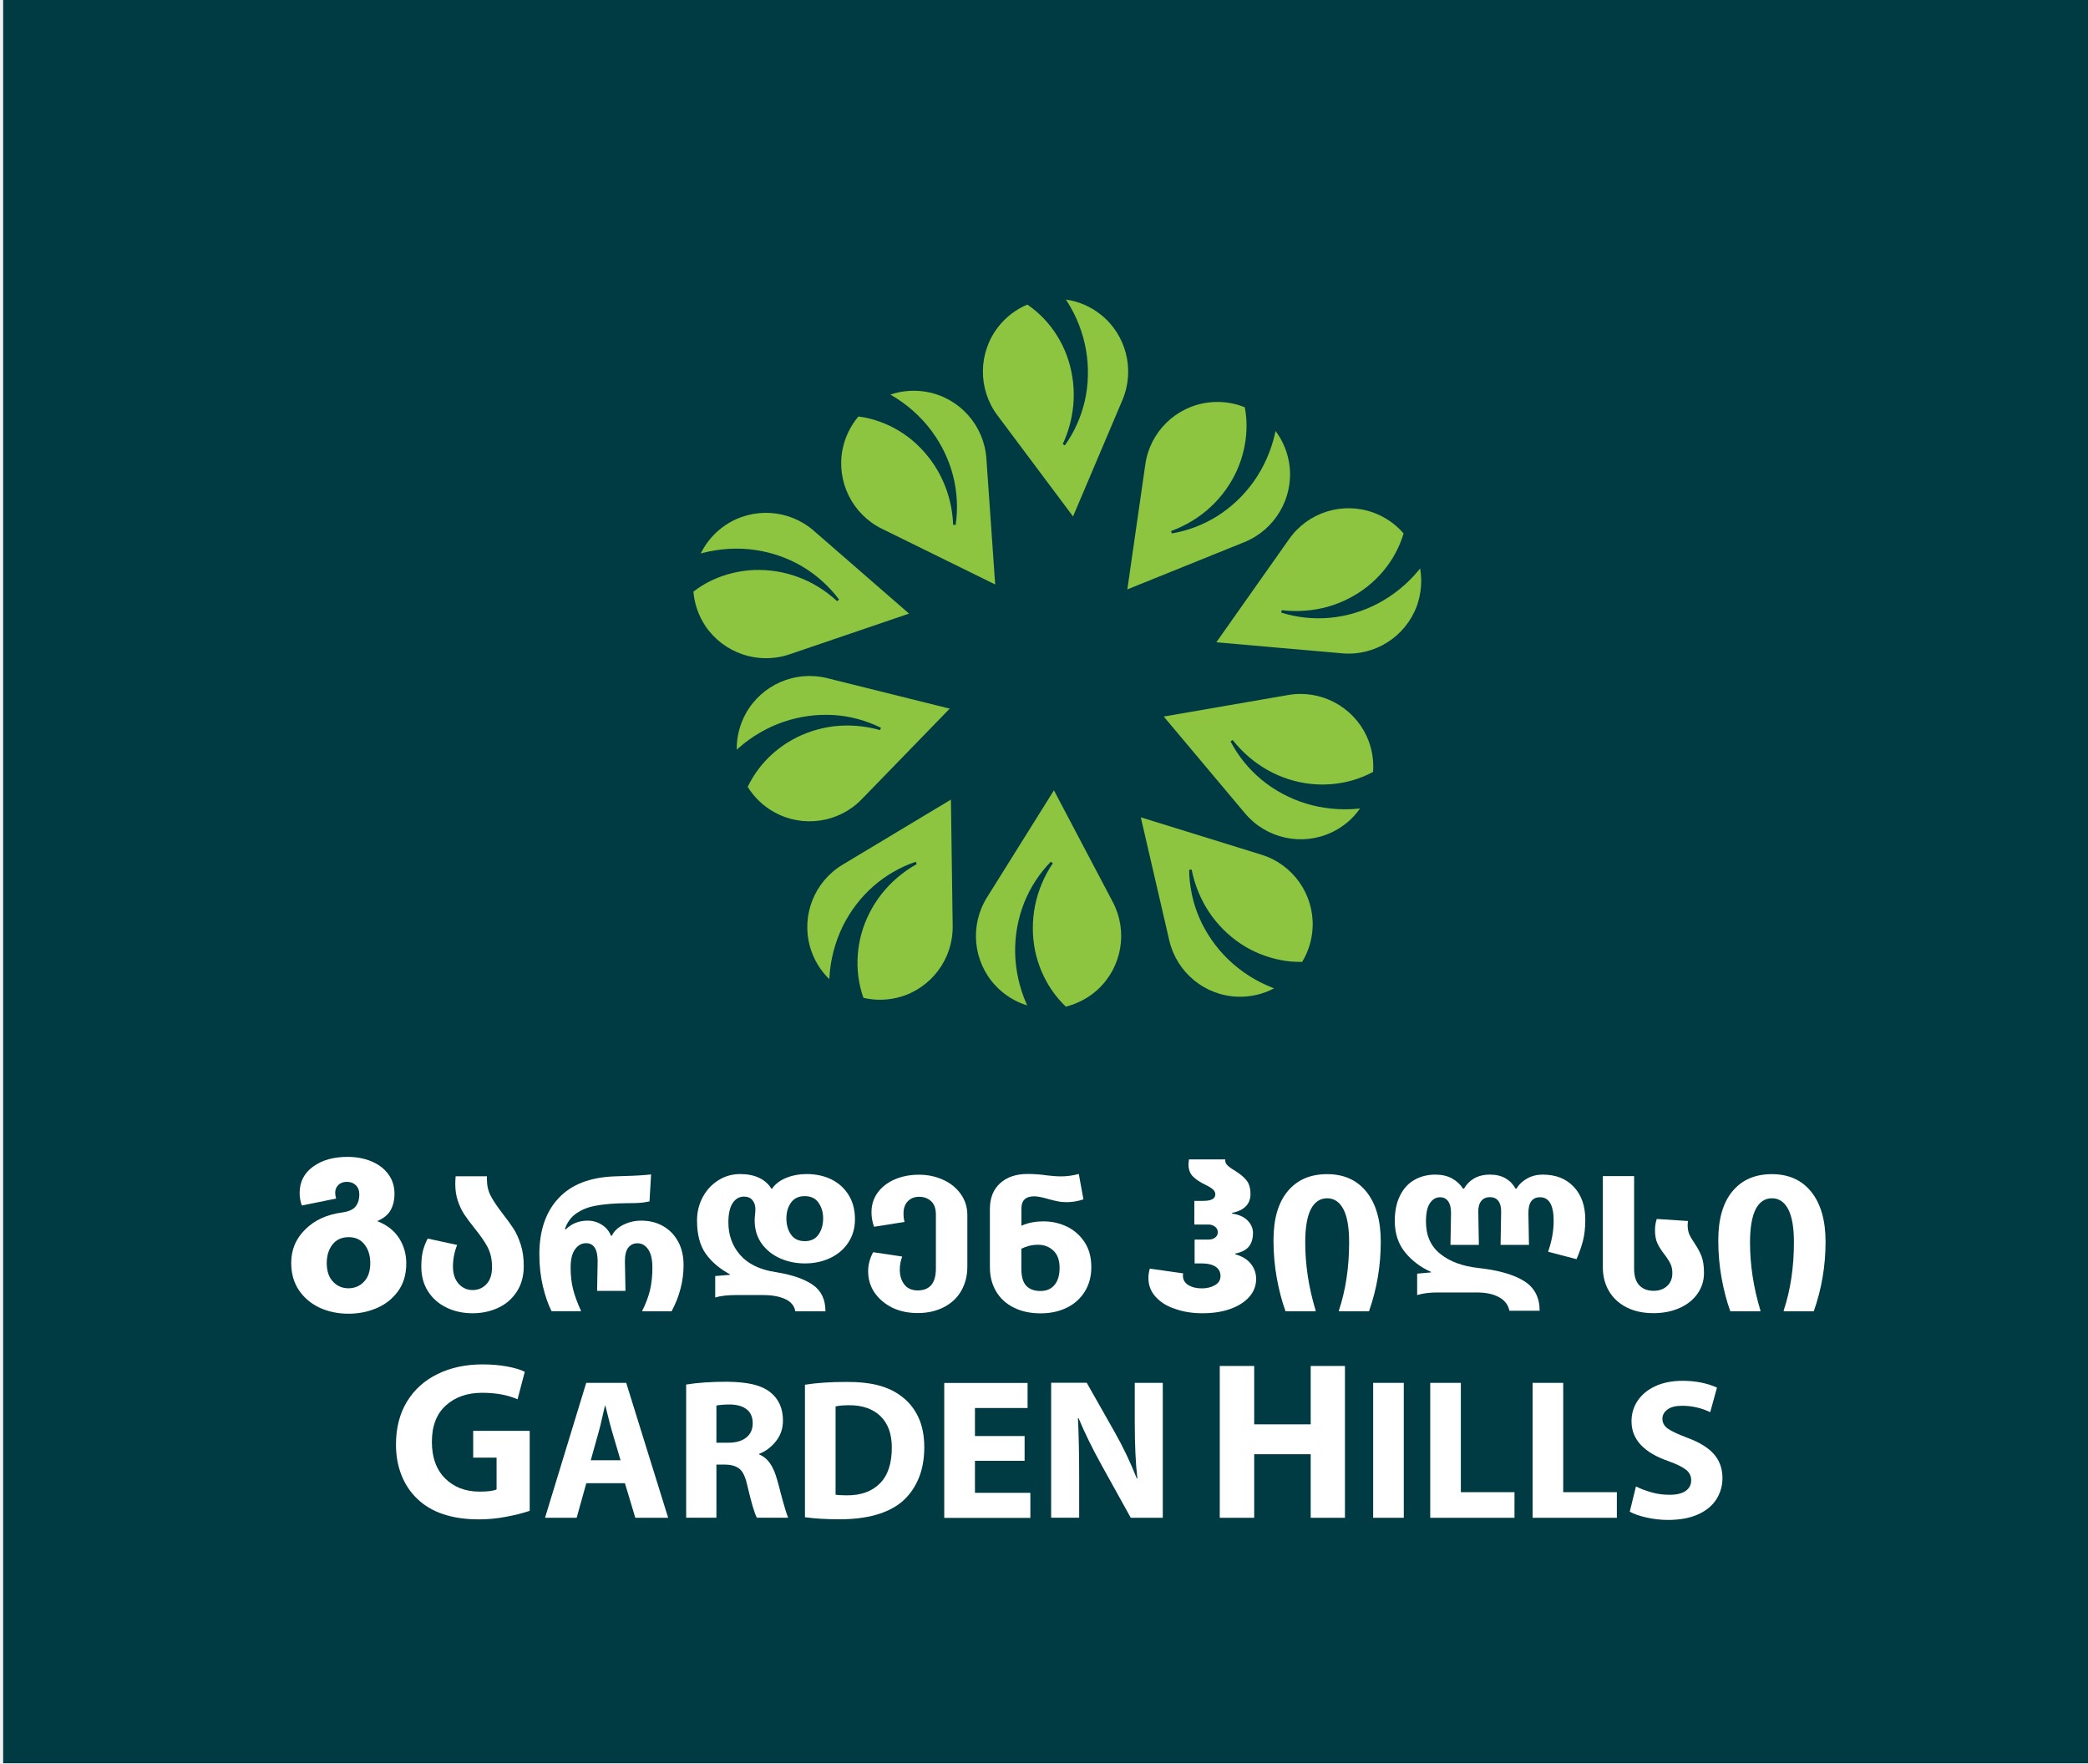
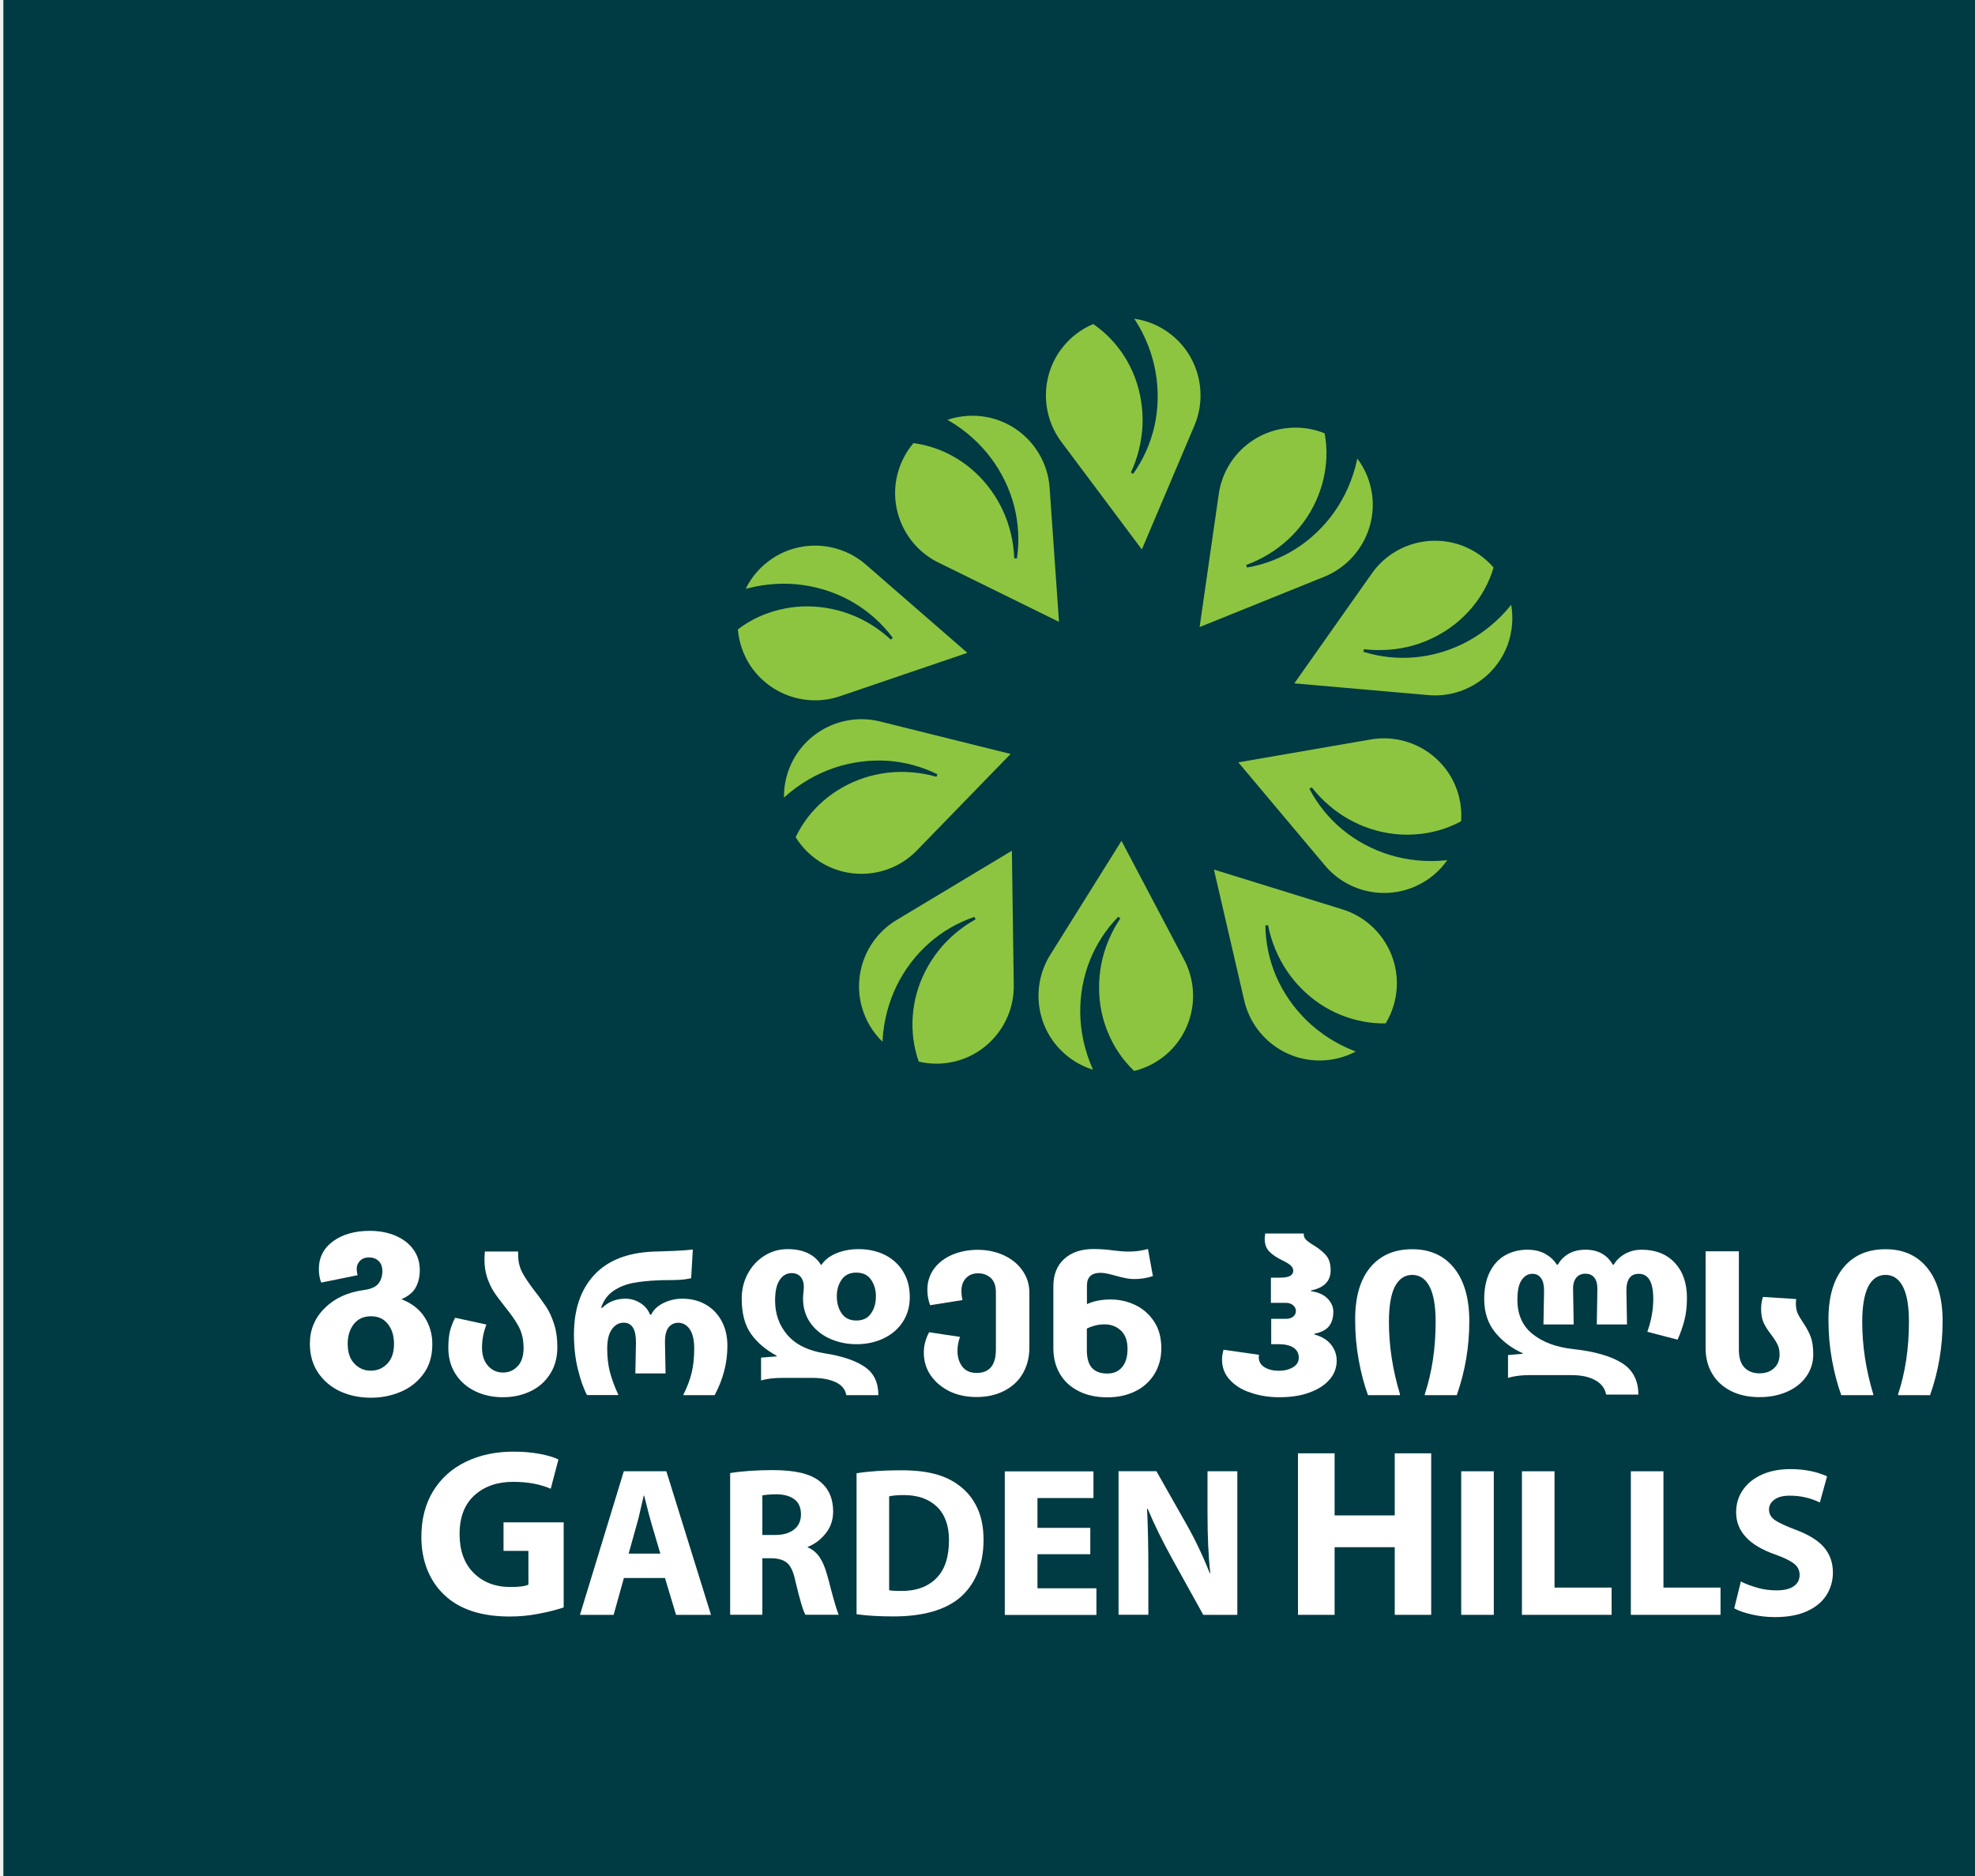
- <svg xmlns="http://www.w3.org/2000/svg" version="1.1" id="Layer_1" x="0px" y="0px" viewBox="0 0 225 190" style="enable-background:new 0 0 225 190;" xml:space="preserve">
+ <svg xmlns="http://www.w3.org/2000/svg" version="1.1" id="Layer_1" x="0px" y="0px" viewBox="0 0 200 190" style="enable-background:new 0 0 200 190;" xml:space="preserve">
  <style type="text/css">
	.st0{fill:#003A42;}
	.st1{fill:#FFFFFF;}
	.st2{fill:#8DC540;}
	.st3{fill:none;stroke:#FFFFFF;stroke-miterlimit:10;}
	.st4{font-family:'HelveticaNeueLTGEO-75Bold';}
	.st5{font-size:16.72px;}
	.st6{font-family:'HelveticaNeueLTGEO-45Lights';}
	.st7{font-size:14.331px;}
</style>
  <rect x="0.34" y="0" class="st0" width="225" height="190" />
  <g>
    <path class="st1" d="M32.22,139.04c-0.56-0.83-0.84-1.81-0.84-2.96c0-1.41,0.5-2.61,1.51-3.6c1-1,2.33-1.61,3.98-1.83   c0.71-0.1,1.2-0.32,1.46-0.66s0.39-0.76,0.39-1.26c0-0.44-0.13-0.78-0.38-1.02c-0.25-0.24-0.57-0.36-0.96-0.36   c-0.39,0-0.7,0.11-0.92,0.34c-0.23,0.23-0.34,0.5-0.34,0.83c0,0.19,0.03,0.4,0.1,0.63l-3.69,0.75c-0.16-0.4-0.24-0.86-0.24-1.36   c0-1.2,0.49-2.14,1.46-2.84c0.97-0.7,2.2-1.04,3.69-1.04c0.99,0,1.87,0.17,2.63,0.5c0.77,0.33,1.37,0.8,1.8,1.4   c0.43,0.6,0.64,1.29,0.64,2.09c0,0.66-0.14,1.24-0.41,1.74c-0.27,0.49-0.75,0.89-1.43,1.18v0.02c1.04,0.41,1.81,1.01,2.33,1.82   c0.52,0.81,0.78,1.72,0.78,2.72c0,1.2-0.3,2.21-0.9,3.02c-0.6,0.82-1.37,1.42-2.32,1.82s-1.95,0.59-3,0.59   c-1.12,0-2.14-0.21-3.08-0.63C33.53,140.49,32.78,139.86,32.22,139.04z M39.9,136.1c0-0.81-0.21-1.48-0.62-2   c-0.41-0.53-0.98-0.79-1.71-0.79c-0.74,0-1.32,0.26-1.74,0.79c-0.41,0.53-0.62,1.19-0.62,2c0,0.86,0.22,1.53,0.67,2   c0.45,0.48,1,0.72,1.66,0.72c0.68,0,1.24-0.24,1.69-0.72C39.68,137.63,39.9,136.96,39.9,136.1z" />
    <path class="st1" d="M46.13,139.16c-0.49-0.76-0.73-1.65-0.73-2.68c0-0.66,0.06-1.22,0.17-1.68c0.12-0.46,0.29-0.91,0.52-1.34   l3.17,0.69c-0.3,0.76-0.45,1.54-0.45,2.33s0.21,1.41,0.62,1.86c0.41,0.45,0.91,0.67,1.5,0.67c0.59,0,1.09-0.21,1.49-0.64   c0.4-0.42,0.6-1.04,0.6-1.84c0-0.82-0.16-1.53-0.47-2.13s-0.79-1.28-1.42-2.06c-0.46-0.58-0.83-1.07-1.1-1.48   c-0.27-0.41-0.5-0.89-0.69-1.45s-0.28-1.17-0.28-1.84c0-0.17,0.01-0.45,0.04-0.82h3.37v0.32c0,0.68,0.14,1.27,0.41,1.79   c0.27,0.52,0.7,1.15,1.27,1.9c0.49,0.62,0.88,1.17,1.19,1.64s0.56,1.05,0.78,1.73s0.32,1.45,0.32,2.31c0,1.04-0.24,1.94-0.73,2.71   c-0.49,0.77-1.15,1.36-2,1.76c-0.84,0.4-1.77,0.6-2.79,0.6c-1.02,0-1.95-0.2-2.78-0.6C47.28,140.5,46.62,139.92,46.13,139.16z" />
    <path class="st1" d="M73.07,133.78c0.4,0.73,0.59,1.57,0.59,2.54c0,1.71-0.43,3.37-1.29,4.98H69.2v-0.04   c0.39-0.78,0.67-1.52,0.84-2.22c0.17-0.71,0.26-1.52,0.26-2.44c0-0.88-0.15-1.54-0.45-1.97c-0.3-0.44-0.69-0.66-1.17-0.66   c-0.4,0-0.73,0.16-0.98,0.47c-0.25,0.32-0.37,0.83-0.36,1.55l0.06,3.11h-3.06l0.06-3.13c0.01-1.34-0.4-2.01-1.25-2.01   c-0.47,0-0.87,0.22-1.19,0.67s-0.47,1.1-0.47,1.96c0,0.86,0.09,1.65,0.27,2.35s0.46,1.47,0.85,2.31v0.04h-3.17   c-0.36-0.69-0.67-1.58-0.93-2.65c-0.26-1.08-0.39-2.24-0.39-3.47c0-2.55,0.68-4.56,2.05-6.04c1.37-1.48,3.38-2.27,6.04-2.37   l1.19-0.04c1.14-0.03,2.06-0.09,2.76-0.17l-0.17,2.91c-0.42,0.09-0.8,0.14-1.15,0.16c-0.35,0.02-0.79,0.03-1.31,0.03   c-0.37,0-0.66,0.01-0.86,0.02c-0.99,0.04-1.85,0.13-2.58,0.27c-0.73,0.14-1.38,0.4-1.97,0.8s-1.01,0.97-1.25,1.72h0.11   c0.63-0.62,1.42-0.93,2.35-0.93c0.53,0,1.03,0.14,1.5,0.43c0.47,0.29,0.8,0.68,1,1.19h0.11c0.23-0.49,0.64-0.88,1.24-1.18   c0.6-0.29,1.23-0.44,1.91-0.44c0.88,0,1.66,0.19,2.35,0.58S72.67,133.05,73.07,133.78z" />
    <path class="st1" d="M82.23,139.55h-2.96c-0.89,0-1.63,0.09-2.2,0.26v-2.31l1.58-0.13v-0.06c-1.09-0.59-1.96-1.32-2.59-2.2   c-0.63-0.88-0.95-2.08-0.95-3.6c0-0.92,0.21-1.76,0.62-2.52c0.41-0.76,0.97-1.37,1.68-1.81c0.71-0.45,1.5-0.67,2.36-0.67   c0.79,0,1.47,0.14,2.04,0.41c0.57,0.27,1.01,0.67,1.33,1.19h0.04c0.33-0.5,0.84-0.9,1.52-1.18c0.68-0.28,1.43-0.42,2.23-0.42   c1.01,0,1.9,0.2,2.69,0.59c0.78,0.4,1.4,0.96,1.84,1.69c0.45,0.73,0.67,1.6,0.67,2.59c0,0.95-0.24,1.78-0.71,2.5   c-0.47,0.72-1.12,1.28-1.94,1.67s-1.73,0.59-2.74,0.59c-0.95,0-1.84-0.18-2.66-0.54s-1.49-0.89-2-1.59   c-0.5-0.7-0.76-1.54-0.76-2.51c0-0.14,0.01-0.34,0.04-0.6c0.03-0.26,0.04-0.46,0.04-0.6c0-0.4-0.11-0.73-0.32-0.98   s-0.52-0.38-0.91-0.38c-0.5,0-0.91,0.23-1.22,0.7c-0.31,0.47-0.46,1.16-0.46,2.08c0,1.37,0.42,2.54,1.27,3.51   c0.85,0.97,2.11,1.58,3.78,1.84c1.75,0.27,3.1,0.73,4.02,1.36c0.93,0.63,1.39,1.59,1.39,2.87H85.7c-0.1-0.59-0.46-1.03-1.09-1.32   C83.98,139.69,83.19,139.55,82.23,139.55z M88.7,131.28c0-0.63-0.16-1.19-0.49-1.67c-0.32-0.48-0.82-0.72-1.5-0.72   c-0.66,0-1.15,0.24-1.48,0.71s-0.49,1.04-0.49,1.68c0,0.68,0.16,1.26,0.49,1.74s0.82,0.72,1.5,0.72c0.66,0,1.15-0.24,1.48-0.72   S88.7,131.96,88.7,131.28z" />
    <path class="st1" d="M94.25,139.3c-0.47-0.68-0.7-1.46-0.7-2.32c0-0.7,0.18-1.39,0.54-2.05l3.13,0.47   c-0.17,0.45-0.26,0.91-0.26,1.4c0,0.65,0.16,1.18,0.49,1.61c0.32,0.42,0.8,0.64,1.44,0.64c1.31,0,1.96-0.79,1.96-2.37v-5.8   c0-0.65-0.17-1.13-0.52-1.45s-0.78-0.47-1.29-0.47c-0.5,0-0.91,0.16-1.22,0.49c-0.31,0.32-0.46,0.76-0.46,1.31   c0,0.33,0.04,0.63,0.11,0.91l-3.28,0.52c-0.19-0.5-0.28-1.03-0.28-1.57c0-0.81,0.23-1.51,0.68-2.13c0.45-0.61,1.07-1.08,1.84-1.41   c0.78-0.33,1.64-0.5,2.59-0.5c0.96,0,1.84,0.19,2.64,0.56s1.43,0.89,1.89,1.55c0.46,0.66,0.69,1.4,0.69,2.22v5.57   c0,0.98-0.22,1.84-0.65,2.6c-0.43,0.76-1.05,1.34-1.87,1.77c-0.81,0.42-1.76,0.64-2.84,0.64c-0.99,0-1.9-0.19-2.71-0.57   C95.36,140.51,94.72,139.98,94.25,139.3z" />
    <path class="st1" d="M107.33,139.14c-0.44-0.75-0.66-1.61-0.66-2.59v-6.28c0-1.17,0.36-2.09,1.09-2.76s1.72-1.01,2.97-1.01   c0.68,0,1.37,0.05,2.07,0.15c0.13,0.01,0.35,0.04,0.67,0.07c0.32,0.03,0.61,0.04,0.88,0.04c0.62,0,1.25-0.09,1.9-0.26l0.5,2.74   c-0.62,0.2-1.22,0.3-1.81,0.3c-0.36,0-0.69-0.03-1-0.1c-0.31-0.06-0.67-0.15-1.09-0.27c-0.24-0.07-0.49-0.13-0.73-0.18   c-0.24-0.05-0.47-0.08-0.67-0.08c-0.92,0-1.38,0.43-1.38,1.29v1.88c0.69-0.32,1.49-0.47,2.4-0.47c0.86,0,1.69,0.18,2.47,0.55   c0.78,0.37,1.42,0.92,1.92,1.67c0.5,0.75,0.74,1.65,0.74,2.72c0,0.98-0.23,1.84-0.69,2.6c-0.46,0.75-1.1,1.34-1.93,1.75   c-0.83,0.41-1.77,0.62-2.84,0.62c-1.12,0-2.09-0.21-2.91-0.63C108.39,140.47,107.77,139.89,107.33,139.14z M114.18,136.61   c0-0.81-0.22-1.42-0.66-1.84c-0.44-0.42-0.99-0.64-1.65-0.64c-0.36,0-0.7,0.04-1.02,0.13c-0.32,0.09-0.59,0.19-0.79,0.3v2.16   c0,0.83,0.17,1.44,0.52,1.82s0.86,0.57,1.55,0.57c0.65,0,1.15-0.22,1.51-0.66C114,138.02,114.18,137.4,114.18,136.61z" />
    <path class="st1" d="M124.54,139.75c-0.53-0.57-0.79-1.26-0.79-2.05c0-0.31,0.05-0.64,0.15-1l3.59,0.51l-0.02,0.24   c0,0.44,0.19,0.78,0.58,1.02c0.39,0.24,0.87,0.36,1.46,0.36c0.55,0,1.02-0.12,1.42-0.35c0.4-0.24,0.59-0.56,0.59-0.98   c0-0.44-0.18-0.77-0.53-1.01c-0.36-0.23-0.85-0.35-1.48-0.35h-0.78v-2.57h1.48c0.31,0,0.55-0.07,0.74-0.22   c0.19-0.15,0.28-0.34,0.28-0.58c0-0.23-0.1-0.42-0.29-0.58c-0.19-0.16-0.44-0.24-0.73-0.24h-1.51v-2.55h0.95   c0.87,0,1.31-0.23,1.31-0.7c0-0.21-0.09-0.39-0.27-0.55c-0.18-0.15-0.45-0.32-0.83-0.5c-0.57-0.28-1.01-0.57-1.32-0.89   c-0.32-0.32-0.47-0.76-0.47-1.32c0-0.08,0.02-0.25,0.05-0.51h3.91c-0.02,0.24,0.05,0.45,0.21,0.61c0.15,0.16,0.42,0.36,0.79,0.58   c0.55,0.34,0.98,0.69,1.27,1.04c0.3,0.36,0.45,0.86,0.45,1.5c0,1.08-0.66,1.76-1.99,2.04v0.07c0.73,0.1,1.29,0.35,1.68,0.75   c0.39,0.4,0.58,0.85,0.58,1.33c0,0.62-0.15,1.1-0.44,1.47c-0.29,0.36-0.78,0.62-1.48,0.76v0.07c0.74,0.21,1.31,0.55,1.69,1.03   s0.57,1.02,0.57,1.64c0,0.71-0.24,1.35-0.73,1.91c-0.49,0.56-1.17,1-2.04,1.31c-0.87,0.32-1.89,0.47-3.03,0.47   c-1.05,0-2.02-0.15-2.9-0.46C125.77,140.77,125.07,140.33,124.54,139.75z" />
    <path class="st1" d="M140.65,133.87c0,2.42,0.37,4.86,1.12,7.34v0.09h-3.24c-0.39-1.06-0.7-2.25-0.94-3.56   c-0.24-1.31-0.36-2.68-0.36-4.1c0-2.3,0.51-4.06,1.54-5.29s2.44-1.83,4.24-1.83c1.81,0,3.23,0.64,4.25,1.92   c1.02,1.28,1.53,3.07,1.53,5.37c0,2.59-0.42,5.08-1.27,7.49h-3.24v-0.09c0.73-2.2,1.1-4.65,1.1-7.34c0-1.58-0.2-2.77-0.61-3.56   s-1-1.19-1.76-1.19c-0.76,0-1.35,0.4-1.76,1.19C140.85,131.1,140.65,132.29,140.65,133.87z" />
    <path class="st1" d="M159.12,139.27h-4.21c-0.85,0-1.58,0.09-2.2,0.28v-2.31l1.49-0.13v-0.06c-1.09-0.48-2.02-1.17-2.77-2.08   c-0.75-0.91-1.13-2.05-1.13-3.4c0-1.08,0.19-2,0.57-2.75c0.38-0.76,0.9-1.32,1.56-1.69s1.41-0.56,2.24-0.56   c0.7,0,1.31,0.14,1.81,0.42s0.89,0.64,1.17,1.09h0.11c0.26-0.46,0.62-0.83,1.09-1.1s1.04-0.41,1.72-0.41   c0.66,0,1.22,0.14,1.68,0.41c0.46,0.27,0.81,0.64,1.06,1.1h0.11c0.26-0.45,0.64-0.81,1.14-1.09s1.06-0.42,1.68-0.42   c1.41,0,2.53,0.44,3.35,1.32c0.83,0.88,1.24,2.06,1.24,3.56c0,0.86-0.09,1.62-0.26,2.28c-0.17,0.65-0.4,1.31-0.69,1.95l-3.06-0.8   c0.4-1.14,0.6-2.24,0.6-3.32c0-1.7-0.49-2.55-1.47-2.55c-0.86,0-1.28,0.6-1.25,1.81l0.06,3.32h-3.06l0.06-3.54   c0.01-0.52-0.09-0.91-0.3-1.19s-0.52-0.41-0.91-0.41c-0.4,0-0.72,0.14-0.94,0.42c-0.22,0.28-0.33,0.68-0.31,1.2l0.06,3.52h-3.06   l0.06-3.34c0.01-0.58-0.08-1.02-0.29-1.33c-0.21-0.31-0.51-0.46-0.9-0.46c-0.43,0-0.79,0.21-1.08,0.63s-0.43,1.08-0.43,1.99   c0,1.5,0.51,2.66,1.54,3.48c1.03,0.83,2.39,1.33,4.09,1.52c2.2,0.24,3.85,0.72,4.96,1.42s1.66,1.77,1.66,3.19h-3.26   c-0.13-0.65-0.51-1.14-1.14-1.47C160.9,139.43,160.09,139.27,159.12,139.27z" />
    <path class="st1" d="M182.61,133.98c0.33,0.49,0.58,0.96,0.75,1.4c0.17,0.45,0.26,1.04,0.26,1.79c0,0.82-0.23,1.56-0.69,2.22   c-0.46,0.66-1.1,1.18-1.93,1.55c-0.83,0.37-1.77,0.56-2.82,0.56c-1.12,0-2.09-0.21-2.91-0.63s-1.45-1-1.89-1.75   c-0.44-0.75-0.66-1.6-0.66-2.57v-9.82h3.37v9.97c0,0.82,0.19,1.42,0.57,1.81s0.89,0.58,1.52,0.58c0.62,0,1.11-0.18,1.48-0.53   s0.55-0.81,0.55-1.37c0-0.4-0.07-0.74-0.21-1.02s-0.35-0.62-0.64-1c-0.33-0.42-0.58-0.81-0.76-1.19c-0.17-0.37-0.26-0.85-0.26-1.42   c0-0.42,0.06-0.82,0.19-1.21l3.37,0.22c-0.03,0.14-0.04,0.29-0.04,0.43c0,0.4,0.06,0.74,0.18,1.01S182.37,133.62,182.61,133.98z" />
    <path class="st1" d="M188.58,133.87c0,2.42,0.37,4.86,1.12,7.34v0.09h-3.24c-0.39-1.06-0.7-2.25-0.94-3.56   c-0.24-1.31-0.36-2.68-0.36-4.1c0-2.3,0.51-4.06,1.54-5.29s2.44-1.83,4.24-1.83c1.81,0,3.23,0.64,4.25,1.92   c1.02,1.28,1.53,3.07,1.53,5.37c0,2.59-0.42,5.08-1.27,7.49h-3.24v-0.09c0.73-2.2,1.1-4.65,1.1-7.34c0-1.58-0.2-2.77-0.61-3.56   s-1-1.19-1.76-1.19c-0.76,0-1.35,0.4-1.76,1.19C188.79,131.1,188.58,132.29,188.58,133.87z" />
  </g>
  <path class="st2" d="M113.31,106.65c0.44,0.65,0.96,1.26,1.54,1.82c1.29-0.32,2.49-0.96,3.47-1.87c2.59-2.41,3.24-6.27,1.6-9.39  l-6.35-12.05l-7.22,11.55c-1.87,3-1.5,6.9,0.91,9.48c0.94,1.01,2.12,1.75,3.43,2.15c-0.03-0.07-0.07-0.15-0.1-0.22  c-0.75-1.73-1.17-3.63-1.2-5.5c-0.03-1.83,0.31-3.69,0.98-5.36c0.65-1.63,1.64-3.16,2.87-4.41l0.21,0.17  c-0.94,1.39-1.6,2.98-1.92,4.59c-0.31,1.58-0.31,3.23,0,4.79C111.84,103.92,112.46,105.39,113.31,106.65z" />
  <path class="st2" d="M140.32,103.65c0.69-1.14,1.08-2.44,1.13-3.78c0.13-3.53-2.14-6.73-5.51-7.77l-13.01-4.03l3.07,13.27  c0.8,3.44,3.82,5.94,7.35,6.06c1.38,0.05,2.73-0.26,3.94-0.9c-0.08-0.03-0.15-0.06-0.22-0.09c-1.76-0.69-3.39-1.74-4.74-3.05  c-1.32-1.28-2.39-2.83-3.1-4.48c-0.7-1.62-1.07-3.4-1.09-5.15l0.27-0.03c0.32,1.65,0.98,3.24,1.89,4.6  c0.89,1.34,2.07,2.51,3.39,3.39c1.29,0.86,2.77,1.46,4.27,1.75C138.71,103.6,139.51,103.66,140.32,103.65z" />
  <path class="st2" d="M147.26,79.31c-1.49-3.2-4.96-5.02-8.44-4.42l-13.42,2.32l8.76,10.43c2.27,2.71,6.1,3.56,9.3,2.07  c1.25-0.58,2.32-1.47,3.1-2.6c-0.08,0.01-0.16,0.02-0.24,0.03c-1.88,0.18-3.82-0.01-5.61-0.56c-1.75-0.54-3.41-1.43-4.8-2.59  c-1.35-1.12-2.5-2.54-3.31-4.1l0.23-0.15c1.04,1.32,2.34,2.44,3.77,3.24c1.4,0.79,2.98,1.3,4.56,1.48c1.54,0.18,3.13,0.04,4.6-0.38  c0.75-0.22,1.49-0.52,2.2-0.9C148.06,81.86,147.82,80.52,147.26,79.31z" />
  <path class="st2" d="M153.03,61.25c-0.05,0.06-0.1,0.13-0.15,0.19c-1.2,1.46-2.71,2.69-4.36,3.57c-1.62,0.86-3.43,1.4-5.22,1.56  c-1.75,0.16-3.56-0.03-5.24-0.56l0.06-0.26c1.67,0.2,3.38,0.07,4.96-0.37c1.55-0.44,3.02-1.19,4.27-2.18  c1.22-0.97,2.25-2.18,2.98-3.52c0.38-0.69,0.69-1.43,0.92-2.2c-0.87-1.01-1.99-1.78-3.24-2.24c-3.32-1.21-7.06-0.05-9.09,2.84  l-7.85,11.13l13.57,1.19c3.52,0.31,6.82-1.8,8.04-5.11C153.14,63.99,153.27,62.6,153.03,61.25z" />
  <path class="st2" d="M138.96,50.19c-0.17-1.37-0.69-2.66-1.51-3.75c-0.02,0.08-0.03,0.16-0.05,0.24c-0.41,1.84-1.19,3.63-2.27,5.16  c-1.05,1.5-2.42,2.8-3.94,3.76c-1.49,0.94-3.19,1.59-4.92,1.88l-0.07-0.26c1.58-0.58,3.05-1.47,4.25-2.59  c1.18-1.09,2.15-2.43,2.81-3.88c0.64-1.41,1.01-2.96,1.06-4.49c0.03-0.78-0.03-1.58-0.18-2.37c-0.94-0.39-1.95-0.58-2.97-0.58  c-0.31,0-0.63,0.02-0.94,0.06c-3.51,0.42-6.31,3.16-6.81,6.66l-1.94,13.48l12.63-5.1C137.39,57.07,139.38,53.69,138.96,50.19z" />
  <path class="st2" d="M118.58,33.87c-1.08-0.85-2.36-1.4-3.72-1.59c0.04,0.07,0.09,0.13,0.13,0.2c1.02,1.59,1.72,3.4,2.04,5.25  c0.31,1.81,0.27,3.69-0.13,5.45c-0.39,1.72-1.13,3.38-2.15,4.81l-0.23-0.13c0.71-1.52,1.11-3.2,1.18-4.84  c0.06-1.61-0.2-3.24-0.75-4.73c-0.54-1.46-1.38-2.81-2.43-3.92c-0.54-0.57-1.14-1.09-1.81-1.55c-1.23,0.51-2.31,1.34-3.13,2.39  c-2.18,2.78-2.22,6.7-0.11,9.53l8.16,10.91l5.32-12.54C122.33,39.85,121.36,36.05,118.58,33.87z" />
  <path class="st2" d="M94.81,45.44c-0.74-0.27-1.52-0.46-2.31-0.56c-0.86,1.02-1.45,2.24-1.71,3.55c-0.68,3.47,1.06,6.98,4.23,8.54  l12.22,6.01l-0.95-13.59c-0.25-3.52-2.84-6.46-6.31-7.14c-1.35-0.26-2.74-0.17-4.04,0.27c0.07,0.04,0.14,0.08,0.21,0.12  c1.63,0.96,3.08,2.25,4.2,3.75c1.1,1.47,1.92,3.16,2.36,4.91c0.43,1.7,0.53,3.52,0.27,5.26l-0.27-0.01  c-0.06-1.68-0.46-3.35-1.15-4.84c-0.67-1.46-1.65-2.8-2.82-3.88C97.61,46.78,96.24,45.95,94.81,45.44z" />
  <path class="st2" d="M85.07,70.51l12.89-4.39l-10.28-8.94c-2.67-2.32-6.58-2.56-9.51-0.59c-1.14,0.77-2.06,1.82-2.66,3.05  c0.08-0.02,0.15-0.04,0.23-0.06c1.83-0.47,3.77-0.59,5.62-0.32c1.81,0.26,3.59,0.88,5.14,1.81c1.51,0.9,2.86,2.12,3.91,3.53  l-0.2,0.18c-1.23-1.14-2.69-2.05-4.24-2.61c-1.51-0.56-3.14-0.81-4.74-0.75c-1.55,0.07-3.1,0.45-4.48,1.09  c-0.71,0.33-1.39,0.75-2.03,1.24c0.11,1.33,0.56,2.61,1.3,3.72C78.01,70.4,81.72,71.65,85.07,70.51z" />
  <path class="st2" d="M92.85,86.13l9.49-9.77l-13.22-3.29c-3.43-0.85-7.02,0.71-8.74,3.79c-0.67,1.2-1.01,2.55-0.99,3.92  c0.06-0.05,0.12-0.11,0.18-0.16c1.41-1.25,3.09-2.23,4.87-2.84c1.73-0.59,3.6-0.84,5.4-0.73c1.76,0.11,3.51,0.59,5.09,1.37  l-0.1,0.25c-1.62-0.46-3.33-0.6-4.96-0.41c-1.6,0.19-3.17,0.7-4.56,1.49c-1.35,0.76-2.56,1.8-3.49,3.01  c-0.48,0.62-0.9,1.3-1.25,2.03c0.7,1.13,1.68,2.07,2.85,2.72C86.51,89.23,90.39,88.67,92.85,86.13z" />
  <path class="st2" d="M102.66,99.78l-0.19-13.62l-11.68,7.02c-3.03,1.82-4.47,5.46-3.5,8.86c0.38,1.32,1.09,2.52,2.08,3.47  c0-0.08,0.01-0.16,0.01-0.24c0.11-1.88,0.61-3.77,1.43-5.45c0.81-1.65,1.95-3.14,3.31-4.33c1.32-1.16,2.9-2.07,4.56-2.63l0.11,0.25  c-1.47,0.82-2.78,1.93-3.79,3.22c-0.99,1.26-1.75,2.74-2.17,4.27c-0.42,1.5-0.53,3.09-0.34,4.6c0.1,0.78,0.28,1.56,0.55,2.32  c1.3,0.31,2.66,0.27,3.94-0.09C100.37,106.46,102.71,103.32,102.66,99.78z" />
  <g>
    <path class="st1" d="M51.62,163.72c-2.91,0-5.13-0.74-6.65-2.21c-0.74-0.7-1.31-1.55-1.71-2.56s-0.59-2.11-0.59-3.29   c0-1.8,0.4-3.34,1.19-4.64c0.79-1.29,1.9-2.29,3.31-2.97c1.42-0.69,3.03-1.03,4.84-1.03c0.97,0,1.86,0.08,2.66,0.23   c0.8,0.15,1.43,0.34,1.88,0.57l-0.78,2.96c-1.08-0.47-2.35-0.7-3.81-0.7c-1.6,0-2.9,0.45-3.91,1.36s-1.51,2.22-1.51,3.93   c0,1.67,0.47,2.98,1.42,3.93c0.95,0.95,2.19,1.43,3.73,1.43c0.89,0,1.5-0.08,1.82-0.24v-3.42h-2.52v-2.89h6.09v8.62   c-0.71,0.24-1.56,0.46-2.54,0.64C53.57,163.63,52.59,163.72,51.62,163.72z" />
    <path class="st1" d="M58.73,163.55l4.44-14.54h4.31L72,163.55h-3.54l-1.12-3.73h-4.16l-1.04,3.73H58.73z M65.34,151.9l-0.11-0.43   h-0.04l-0.26,1.12c-0.19,0.83-0.32,1.4-0.41,1.68l-0.86,3.08h3.21l-0.91-3.08C65.82,153.79,65.61,153,65.34,151.9z" />
    <path class="st1" d="M81.13,149.17c0.76,0.18,1.4,0.47,1.9,0.87c0.89,0.72,1.34,1.73,1.34,3.04c0,0.86-0.26,1.61-0.77,2.24   c-0.51,0.63-1.11,1.08-1.8,1.34v0.06c0.49,0.2,0.88,0.53,1.19,0.98s0.55,1.03,0.75,1.74c0.16,0.53,0.28,0.99,0.37,1.38   c0.4,1.51,0.68,2.42,0.82,2.72h-3.37c-0.23-0.39-0.57-1.52-1.01-3.39c-0.19-0.89-0.45-1.5-0.8-1.82c-0.35-0.32-0.86-0.49-1.55-0.51   H77.2v5.72h-3.26v-14.35c1.24-0.2,2.7-0.3,4.38-0.3C79.43,148.9,80.37,148.99,81.13,149.17z M80.42,154.9   c0.46-0.37,0.69-0.88,0.69-1.53c0-0.66-0.21-1.16-0.64-1.5s-1.02-0.51-1.78-0.53c-0.59,0-1.09,0.04-1.49,0.11v4.01h1.29   C79.32,155.46,79.96,155.27,80.42,154.9z" />
    <path class="st1" d="M94.66,149.28c0.95,0.25,1.78,0.64,2.48,1.18c0.78,0.58,1.38,1.32,1.81,2.23c0.43,0.91,0.65,2,0.65,3.25   c0,1.32-0.22,2.48-0.65,3.46c-0.43,0.99-1.02,1.79-1.77,2.43c-1.51,1.25-3.75,1.88-6.71,1.88c-1.4,0-2.64-0.07-3.73-0.22v-14.28   c1.25-0.2,2.73-0.3,4.44-0.3C92.55,148.9,93.71,149.03,94.66,149.28z M94.82,159.84c0.86-0.86,1.28-2.15,1.28-3.86   c0-1.47-0.41-2.59-1.22-3.38c-0.81-0.78-1.93-1.18-3.35-1.18c-0.62,0-1.11,0.04-1.49,0.13v9.51c0.2,0.04,0.6,0.07,1.21,0.07   C92.77,161.14,93.96,160.71,94.82,159.84z" />
    <path class="st1" d="M105.05,160.86h5.98v2.7h-9.28v-14.54h8.98v2.7h-5.67v3.02h5.35v2.67h-5.35V160.86z" />
    <path class="st1" d="M117.11,149.01l3.02,5.33c0.91,1.61,1.7,3.27,2.37,4.98h0.06c-0.19-1.67-0.28-3.69-0.28-6.06v-4.25h3.02v14.54   h-3.45l-3.11-5.61c-1.02-1.84-1.86-3.55-2.52-5.14l-0.06,0.02c0.09,1.91,0.13,4.03,0.13,6.34v4.38h-3.02v-14.54H117.11z" />
    <path class="st1" d="M141.24,153.48v-6.29h3.69v16.36h-3.69v-6.85h-6.09v6.85h-3.71v-16.36h3.71v6.29H141.24z" />
    <path class="st1" d="M147.97,163.55v-14.54h3.3v14.54H147.97z" />
    <path class="st1" d="M157.42,160.79h5.78v2.76h-9.08v-14.54h3.3V160.79z" />
    <path class="st1" d="M168.45,160.79h5.78v2.76h-9.08v-14.54h3.3V160.79z" />
    <path class="st1" d="M179.93,161.07c0.75,0,1.32-0.14,1.72-0.42c0.4-0.28,0.59-0.67,0.59-1.15c0-0.45-0.18-0.82-0.55-1.12   c-0.37-0.3-1-0.61-1.89-0.93c-2.66-0.92-3.99-2.35-3.99-4.29c0-0.83,0.22-1.58,0.67-2.24c0.45-0.66,1.08-1.18,1.91-1.56   c0.83-0.38,1.8-0.57,2.92-0.57c1.38,0,2.62,0.24,3.71,0.73l-0.73,2.65c-0.95-0.46-1.96-0.69-3.04-0.69c-0.68,0-1.2,0.13-1.56,0.4   c-0.37,0.27-0.55,0.6-0.55,1c0,0.43,0.19,0.78,0.58,1.06s1.09,0.6,2.11,0.99c1.29,0.48,2.25,1.06,2.86,1.76   c0.61,0.7,0.92,1.56,0.92,2.58c0,0.83-0.22,1.59-0.65,2.28c-0.43,0.68-1.09,1.23-1.97,1.63c-0.88,0.4-1.97,0.6-3.25,0.6   c-0.79,0-1.56-0.09-2.32-0.26c-0.75-0.17-1.36-0.38-1.8-0.63l0.67-2.72c0.5,0.26,1.08,0.47,1.72,0.65S179.28,161.07,179.93,161.07z   " />
  </g>
</svg>
